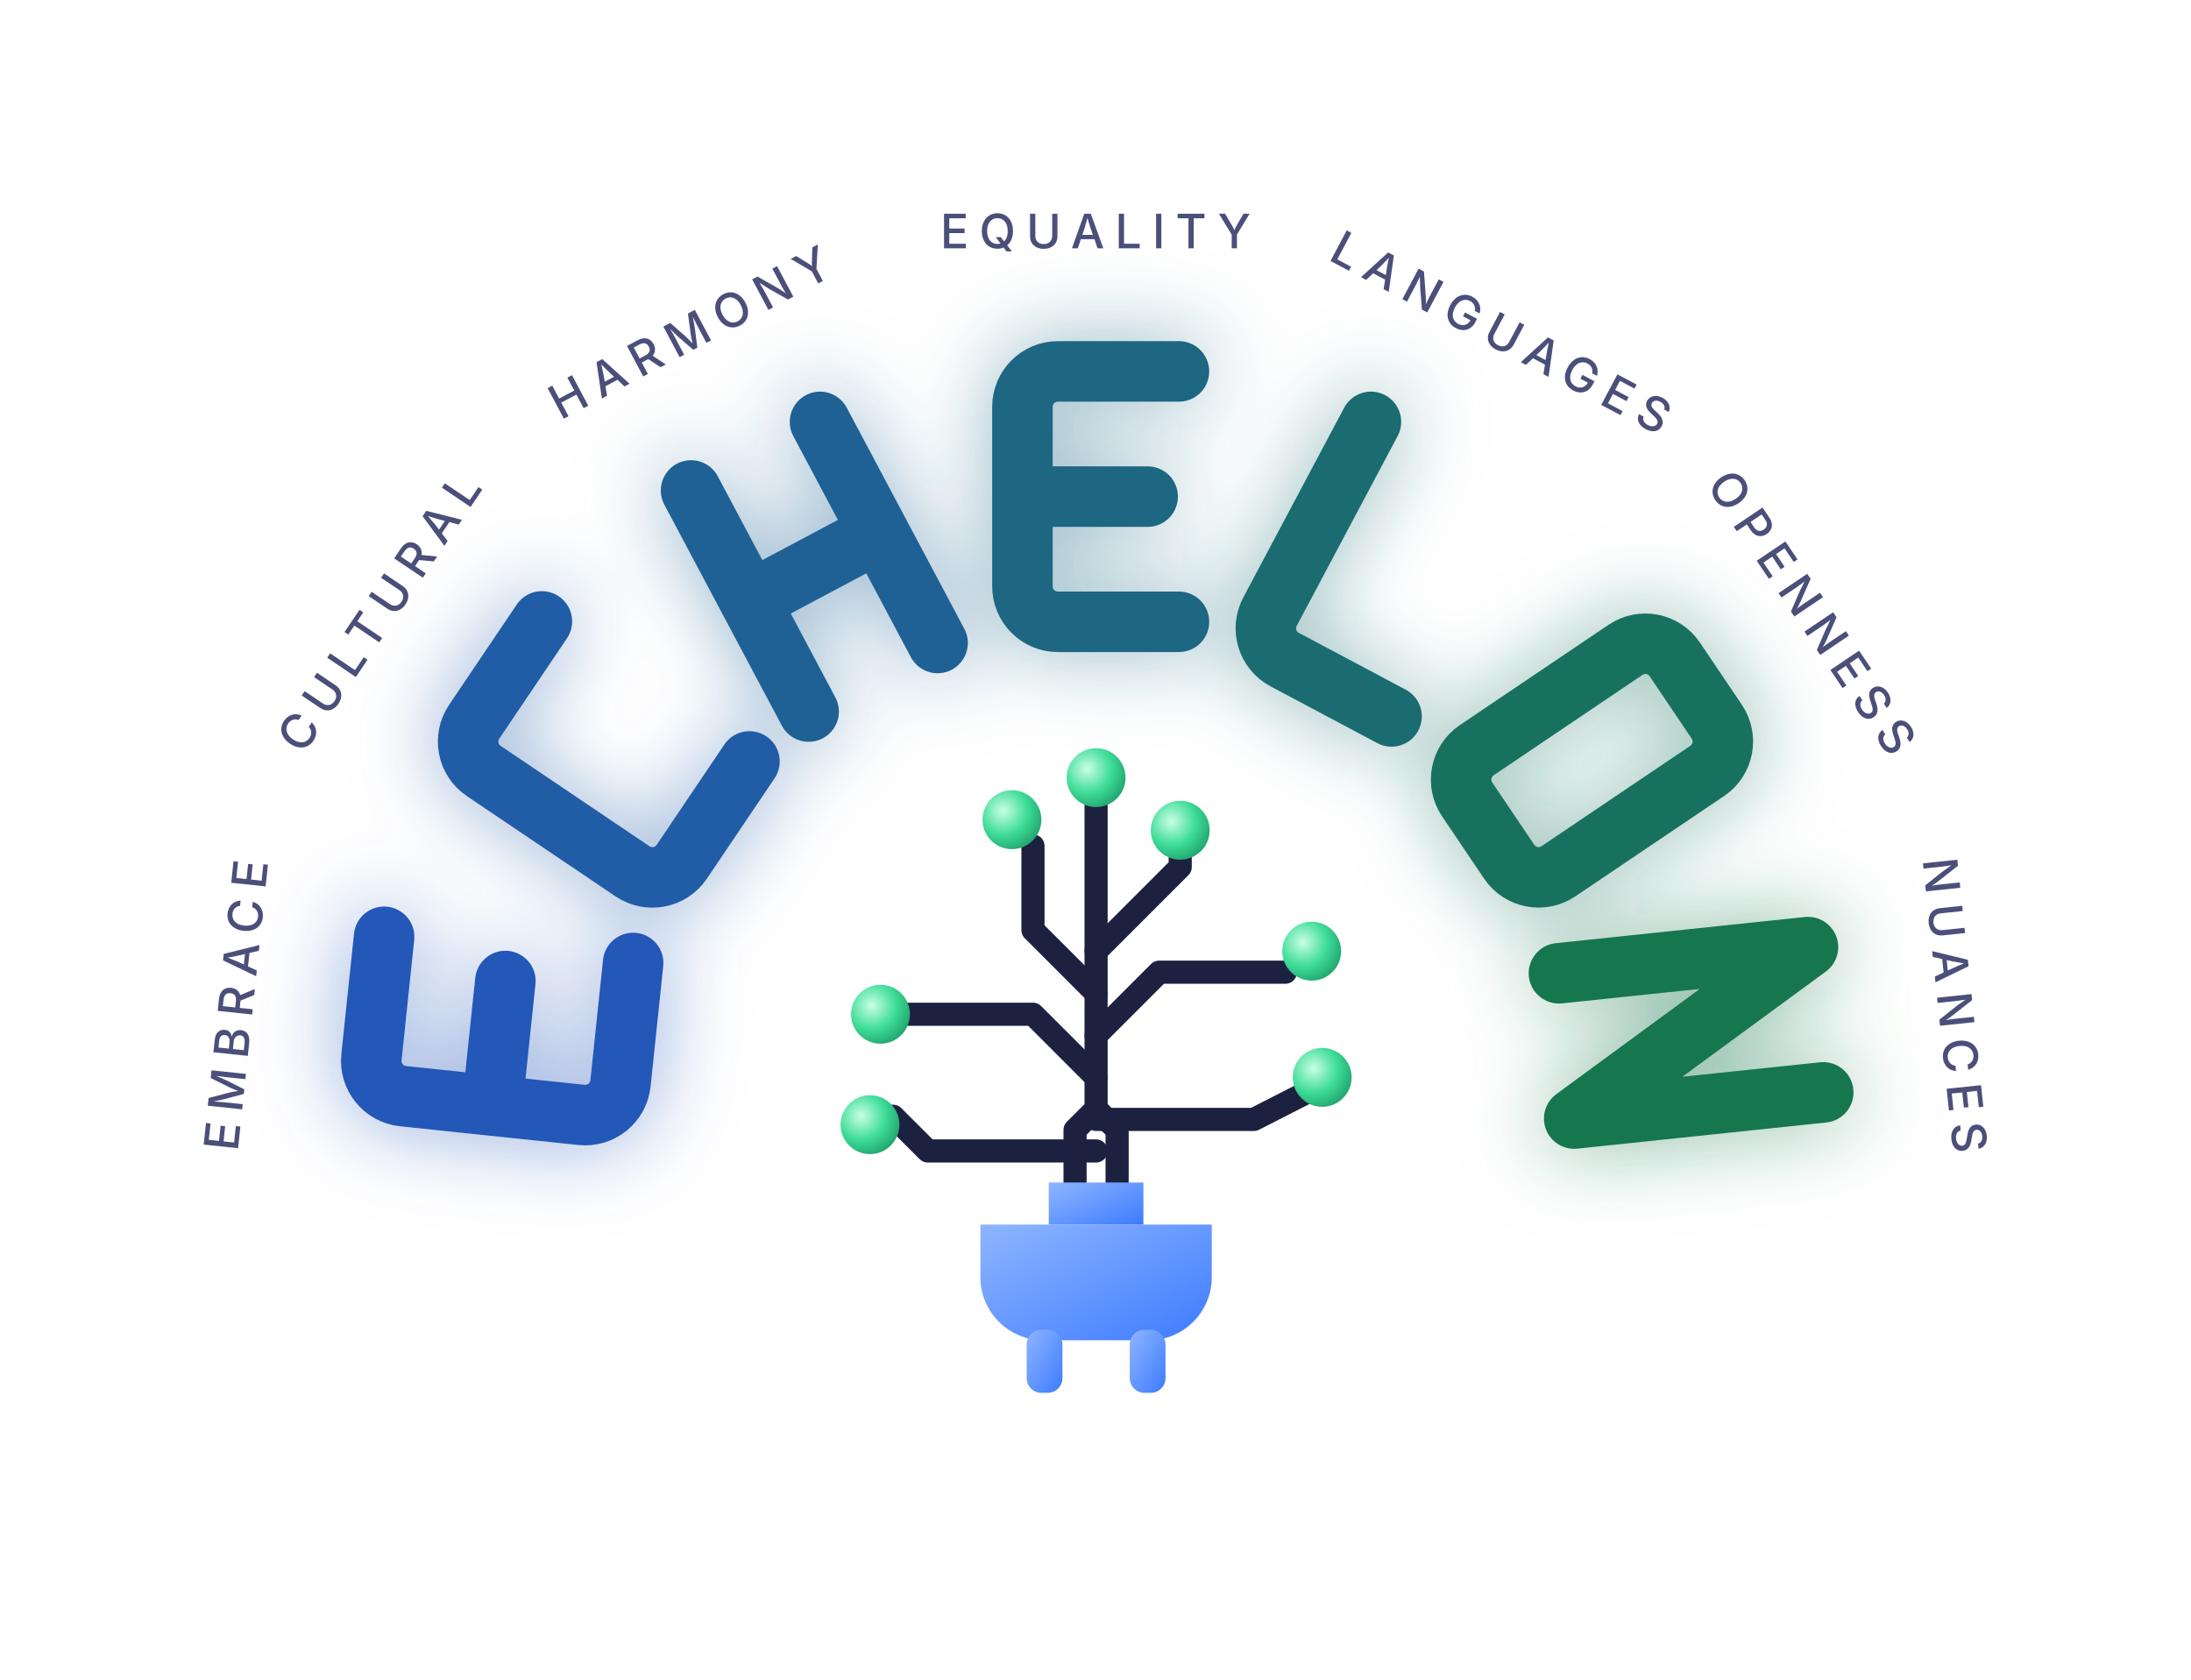
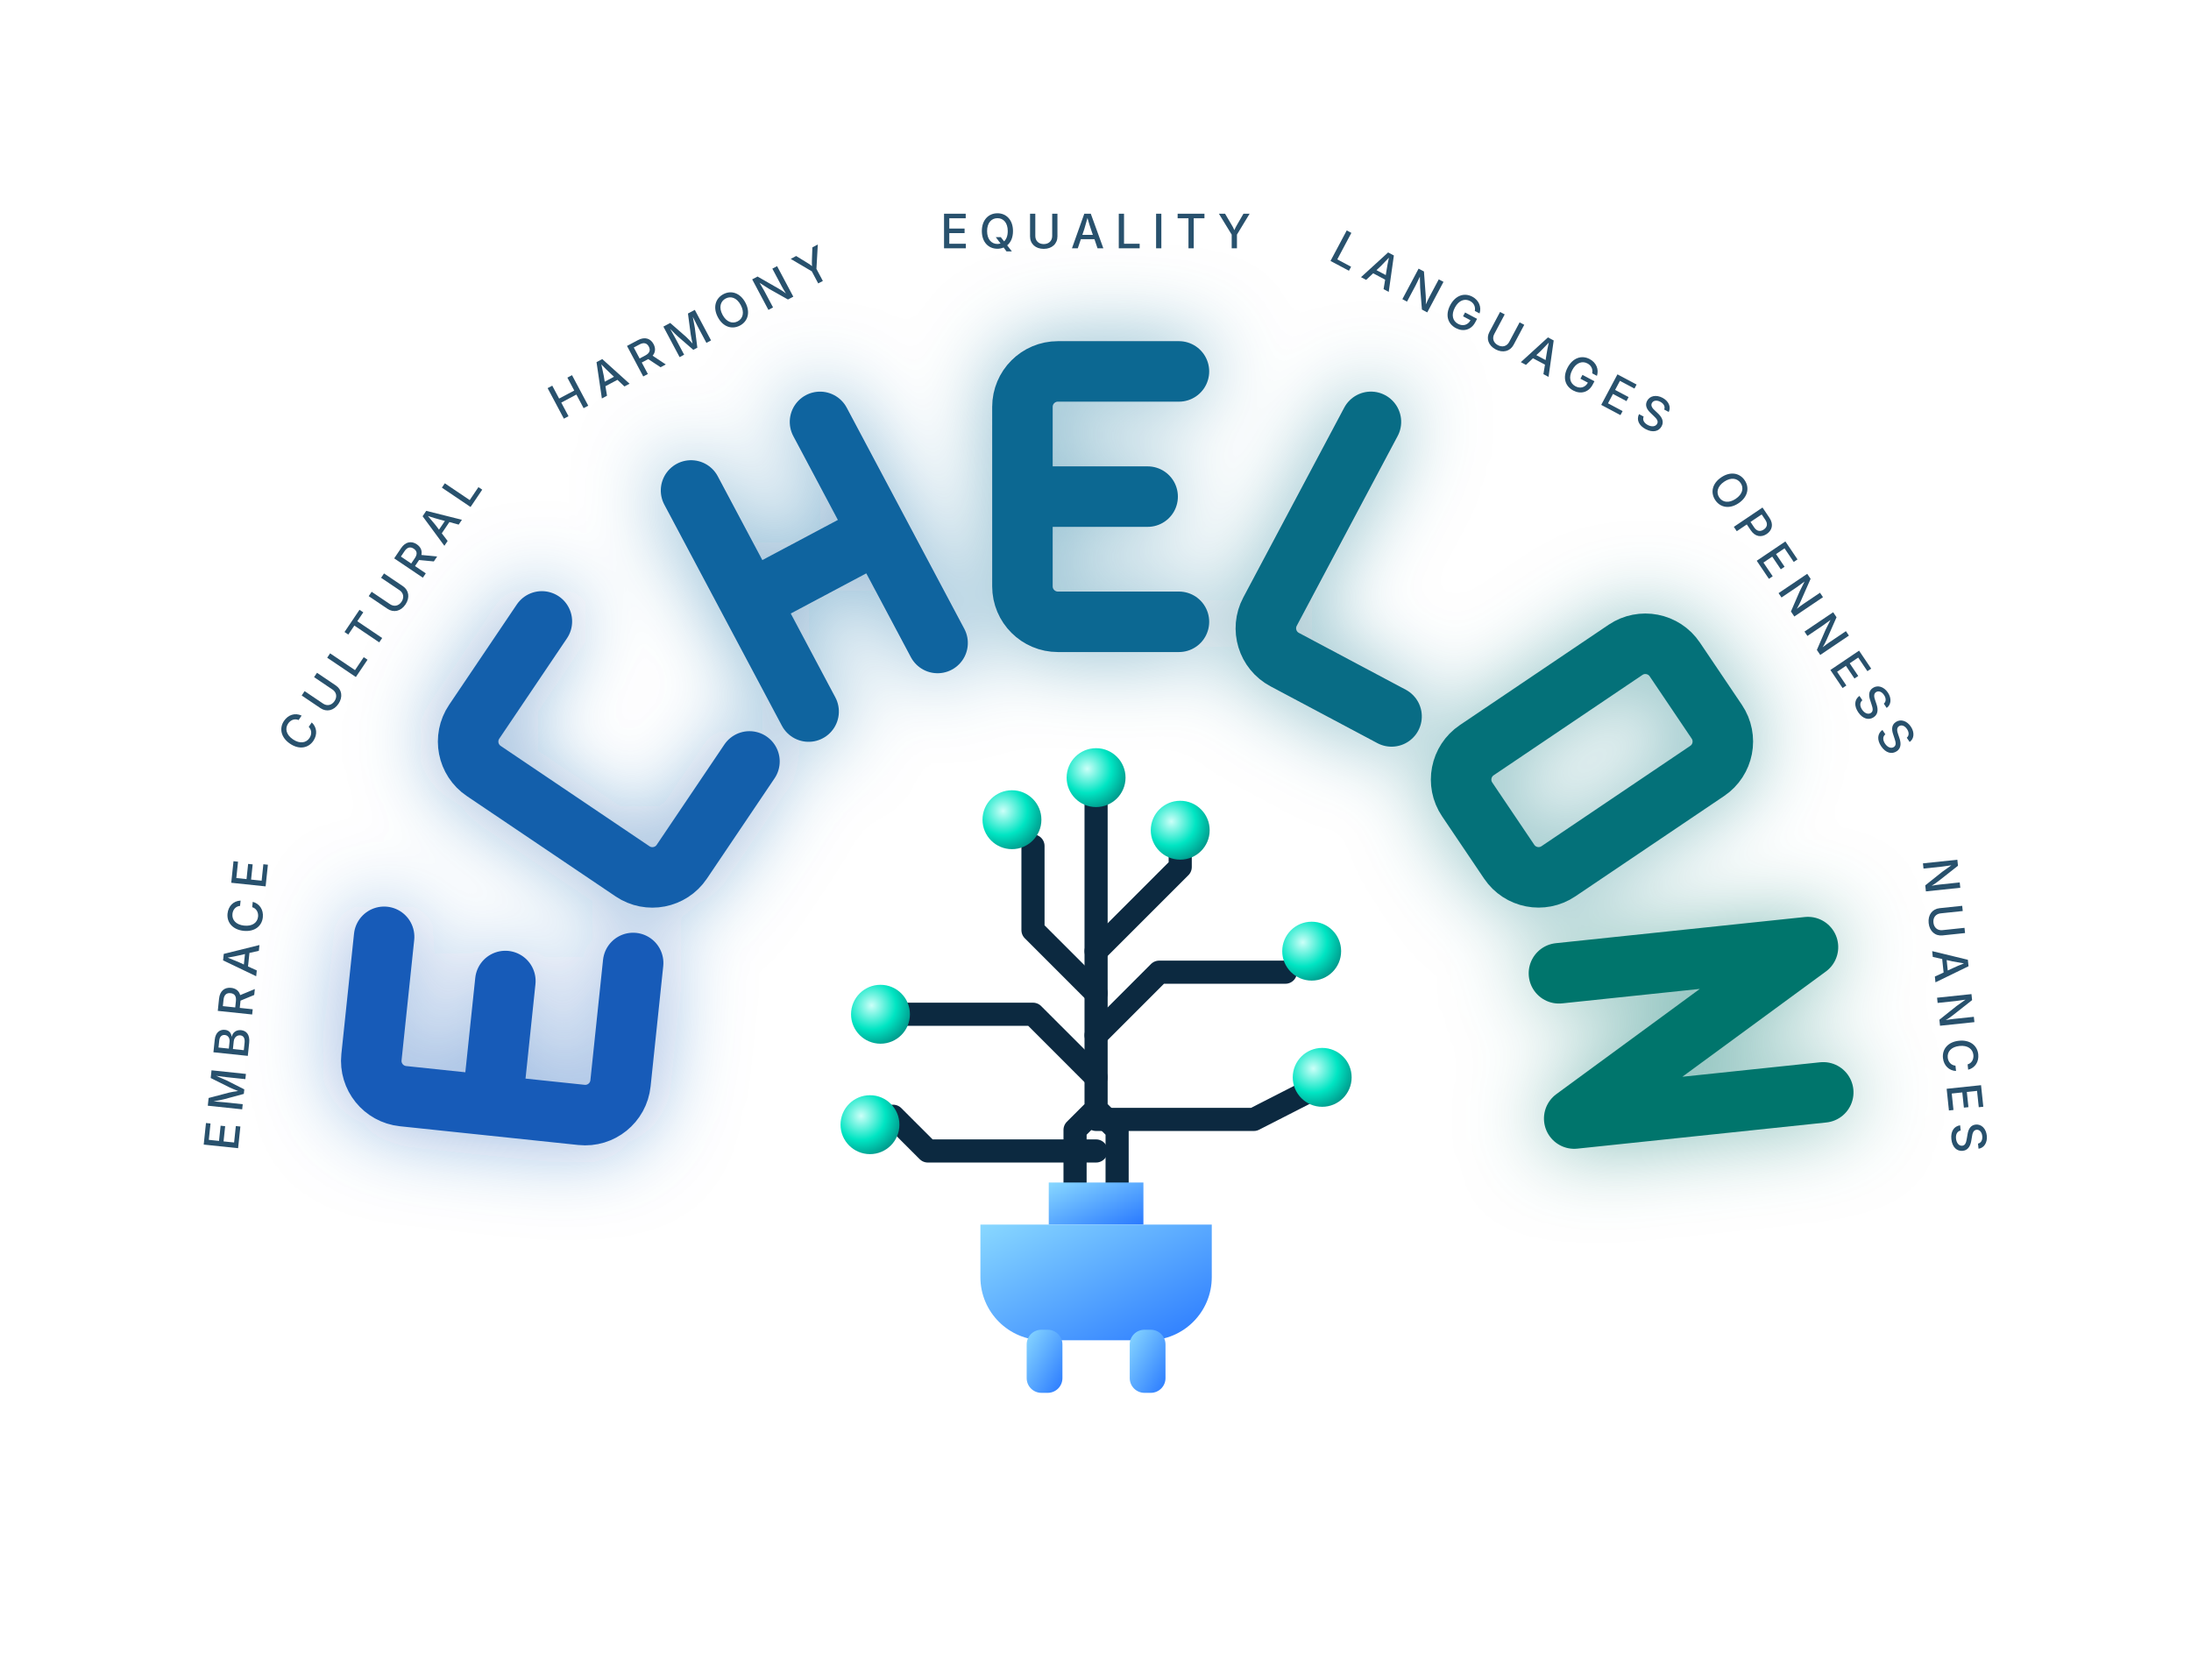
<svg xmlns="http://www.w3.org/2000/svg" viewBox="-150 -150 300 230" role="img" aria-label="Echelon: Embrace, Cultural, Harmony, Equality, Languages, Openness, Nuances">
  <defs>
    <filter id="l-a-glow" x="-30%" y="-30%" width="160%" height="160%">
      <feGaussianBlur stdDeviation="5.60" />
    </filter>
  </defs>
  <g fill="none" stroke-width="2.9" stroke-linecap="round" stroke-linejoin="round">
    <g filter="url(#l-a-glow)" opacity=".5">
-       <path d="M9 1H3.2A1.7 1.7 0 0 0 1.5 2.7V11.3A1.7 1.7 0 0 0 3.2 13H9M1.5 7H7.5" transform="rotate(-84.00) translate(-14.29 -102.00) scale(2.8571)" stroke="#2357b8" />
-       <path d="M9 1H3.2A1.7 1.7 0 0 0 1.5 2.7V11.3A1.7 1.7 0 0 0 3.2 13H9" transform="rotate(-56.00) translate(-14.29 -102.00) scale(2.8571)" stroke="#215ca6" />
-       <path d="M1.5 1V13M8.5 1V13M1.5 7H8.5" transform="rotate(-28.00) translate(-14.29 -102.00) scale(2.8571)" stroke="#1f6194" />
-       <path d="M9 1H3.2A1.7 1.7 0 0 0 1.5 2.7V11.3A1.7 1.7 0 0 0 3.2 13H9M1.5 7H7.5" transform="rotate(0.00) translate(-14.29 -102.00) scale(2.8571)" stroke="#1d6783" />
-       <path d="M1.5 1V11.3A1.7 1.7 0 0 0 3.2 13H9" transform="rotate(28.00) translate(-14.29 -102.00) scale(2.8571)" stroke="#1a6c71" />
-       <path d="M3.2 1H6.8A1.7 1.7 0 0 1 8.5 2.7V11.3A1.7 1.7 0 0 1 6.8 13H3.2A1.7 1.7 0 0 1 1.5 11.3V2.7A1.7 1.7 0 0 1 3.2 1Z" transform="rotate(56.00) translate(-14.29 -102.00) scale(2.8571)" stroke="#18715f" />
-       <path d="M1.5 13V1L8.5 13V1" transform="rotate(84.00) translate(-14.29 -102.00) scale(2.8571)" stroke="#16764d" />
+       <path d="M9 1H3.2A1.7 1.7 0 0 0 1.5 2.7V11.3A1.7 1.7 0 0 0 3.2 13H9M1.5 7H7.5" transform="rotate(-84.00) translate(-14.29 -102.00) scale(2.8571)" stroke="#175bb8" />
+       <path d="M9 1H3.2A1.7 1.7 0 0 0 1.5 2.7V11.3A1.7 1.7 0 0 0 3.2 13H9" transform="rotate(-56.00) translate(-14.29 -102.00) scale(2.8571)" stroke="#135fab" />
+       <path d="M1.5 1V13M8.5 1V13M1.5 7H8.5" transform="rotate(-28.00) translate(-14.29 -102.00) scale(2.8571)" stroke="#0f649f" />
+       <path d="M9 1H3.2A1.7 1.7 0 0 0 1.5 2.7V11.3A1.7 1.7 0 0 0 3.2 13H9M1.5 7H7.5" transform="rotate(0.00) translate(-14.29 -102.00) scale(2.8571)" stroke="#0c6892" />
+       <path d="M1.5 1V11.3A1.7 1.7 0 0 0 3.2 13H9" transform="rotate(28.00) translate(-14.29 -102.00) scale(2.8571)" stroke="#086c85" />
+       <path d="M3.2 1H6.8A1.7 1.7 0 0 1 8.5 2.7V11.3A1.7 1.7 0 0 1 6.8 13H3.2A1.7 1.7 0 0 1 1.5 11.3V2.7A1.7 1.7 0 0 1 3.2 1Z" transform="rotate(56.00) translate(-14.29 -102.00) scale(2.8571)" stroke="#047179" />
+       <path d="M1.5 13V1L8.5 13V1" transform="rotate(84.00) translate(-14.29 -102.00) scale(2.8571)" stroke="#00756c" />
    </g>
-     <path d="M9 1H3.2A1.7 1.7 0 0 0 1.5 2.7V11.3A1.7 1.7 0 0 0 3.2 13H9M1.5 7H7.5" transform="rotate(-84.00) translate(-14.29 -102.00) scale(2.8571)" stroke="#2357b8" />
-     <path d="M9 1H3.2A1.7 1.7 0 0 0 1.5 2.7V11.3A1.7 1.7 0 0 0 3.2 13H9" transform="rotate(-56.00) translate(-14.29 -102.00) scale(2.8571)" stroke="#215ca6" />
-     <path d="M1.5 1V13M8.5 1V13M1.5 7H8.5" transform="rotate(-28.00) translate(-14.29 -102.00) scale(2.8571)" stroke="#1f6194" />
-     <path d="M9 1H3.2A1.7 1.7 0 0 0 1.5 2.7V11.3A1.7 1.7 0 0 0 3.2 13H9M1.5 7H7.5" transform="rotate(0.00) translate(-14.29 -102.00) scale(2.8571)" stroke="#1d6783" />
-     <path d="M1.5 1V11.3A1.7 1.7 0 0 0 3.2 13H9" transform="rotate(28.00) translate(-14.29 -102.00) scale(2.8571)" stroke="#1a6c71" />
-     <path d="M3.2 1H6.8A1.7 1.7 0 0 1 8.5 2.7V11.3A1.7 1.7 0 0 1 6.8 13H3.2A1.7 1.7 0 0 1 1.5 11.3V2.7A1.7 1.7 0 0 1 3.2 1Z" transform="rotate(56.00) translate(-14.29 -102.00) scale(2.8571)" stroke="#18715f" />
-     <path d="M1.5 13V1L8.5 13V1" transform="rotate(84.00) translate(-14.29 -102.00) scale(2.8571)" stroke="#16764d" />
+     <path d="M9 1H3.2A1.7 1.7 0 0 0 1.5 2.7V11.3A1.7 1.7 0 0 0 3.2 13H9M1.5 7H7.5" transform="rotate(-84.00) translate(-14.29 -102.00) scale(2.8571)" stroke="#175bb8" />
+     <path d="M9 1H3.2A1.7 1.7 0 0 0 1.5 2.7V11.3A1.7 1.7 0 0 0 3.2 13H9" transform="rotate(-56.00) translate(-14.29 -102.00) scale(2.8571)" stroke="#135fab" />
+     <path d="M1.5 1V13M8.5 1V13M1.5 7H8.5" transform="rotate(-28.00) translate(-14.29 -102.00) scale(2.8571)" stroke="#0f649f" />
+     <path d="M9 1H3.2A1.7 1.7 0 0 0 1.5 2.7V11.3A1.7 1.7 0 0 0 3.2 13H9M1.5 7H7.5" transform="rotate(0.00) translate(-14.29 -102.00) scale(2.8571)" stroke="#0c6892" />
+     <path d="M1.5 1V11.3A1.7 1.7 0 0 0 3.2 13H9" transform="rotate(28.00) translate(-14.29 -102.00) scale(2.8571)" stroke="#086c85" />
+     <path d="M3.2 1H6.8A1.7 1.7 0 0 1 8.5 2.7V11.3A1.7 1.7 0 0 1 6.8 13H3.2A1.7 1.7 0 0 1 1.5 11.3V2.7A1.7 1.7 0 0 1 3.2 1Z" transform="rotate(56.00) translate(-14.29 -102.00) scale(2.8571)" stroke="#047179" />
+     <path d="M1.5 13V1L8.5 13V1" transform="rotate(84.00) translate(-14.29 -102.00) scale(2.8571)" stroke="#00756c" />
  </g>
-   <g class="arch-words" fill="#4B4F7A" font-size="6.5" font-family="Satoshi, Inter, system-ui, sans-serif" font-weight="500" letter-spacing="1.43" text-anchor="middle">
+   <g class="arch-words" fill="#28516D" font-size="6.5" font-family="Satoshi, Inter, system-ui, sans-serif" font-weight="500" letter-spacing="1.43" text-anchor="middle">
    <text transform="rotate(-84.00) translate(0 -116.00)">EMBRACE</text>
    <text transform="rotate(-56.00) translate(0 -116.00)">CULTURAL</text>
    <text transform="rotate(-28.00) translate(0 -116.00)">HARMONY</text>
    <text transform="rotate(0.00) translate(0 -116.00)">EQUALITY</text>
    <text transform="rotate(28.00) translate(0 -116.00)">LANGUAGES</text>
    <text transform="rotate(56.00) translate(0 -116.00)">OPENNESS</text>
    <text transform="rotate(84.00) translate(0 -116.00)">NUANCES</text>
  </g>
  <g transform="translate(-46 -50) scale(1.44)">
    <defs>
      <radialGradient id="l-e-node" cx=".35" cy=".35" r=".75">
-         <stop offset="0" stop-color="#C9FFE4" />
-         <stop offset=".55" stop-color="#3DDC97" />
-         <stop offset="1" stop-color="#1F9E6A" />
+         <stop offset="0" stop-color="#CCFFF8" />
+         <stop offset=".55" stop-color="#00E5C3" />
+         <stop offset="1" stop-color="#008F84" />
      </radialGradient>
      <linearGradient id="l-e-plug" x1="0" y1="0" x2="1" y2="1">
-         <stop offset="0" stop-color="#8EB5FF" />
-         <stop offset="1" stop-color="#3D7BFF" />
+         <stop offset="0" stop-color="#89D8FF" />
+         <stop offset="1" stop-color="#2979FF" />
      </linearGradient>
    </defs>
-     <g fill="none" stroke="#1D2140" stroke-width="2.2" stroke-linecap="round" stroke-linejoin="round">
+     <g fill="none" stroke="#0C2940" stroke-width="2.2" stroke-linecap="round" stroke-linejoin="round">
      <path d="M30 43V38L32 36L34 38V43M32 36V7" />
      <path d="M32 33L26 27H14M32 25L26 19V11M32 40H16L12.7 36.7" />
      <path d="M32 29L38 23H50M32 21L40 13V12M32 37H47L51.7 34.6" />
    </g>
    <circle cx="32" cy="4.5" r="2.8" fill="url(#l-e-node)" />
    <circle cx="11.5" cy="27" r="2.8" fill="url(#l-e-node)" />
    <circle cx="52.5" cy="21" r="2.8" fill="url(#l-e-node)" />
    <circle cx="24" cy="8.5" r="2.8" fill="url(#l-e-node)" />
    <circle cx="40" cy="9.5" r="2.8" fill="url(#l-e-node)" />
    <circle cx="10.5" cy="37.5" r="2.8" fill="url(#l-e-node)" />
    <circle cx="53.5" cy="33" r="2.8" fill="url(#l-e-node)" />
    <path d="M27.5 43H36.5V47H27.5Z" fill="url(#l-e-plug)" />
    <path d="M21 47H43V52A6 6 0 0 1 37 58H27A6 6 0 0 1 21 52Z" fill="url(#l-e-plug)" />
    <rect x="25.4" y="57" width="3.4" height="6" rx="1.4" fill="url(#l-e-plug)" />
    <rect x="35.2" y="57" width="3.4" height="6" rx="1.4" fill="url(#l-e-plug)" />
  </g>
</svg>
